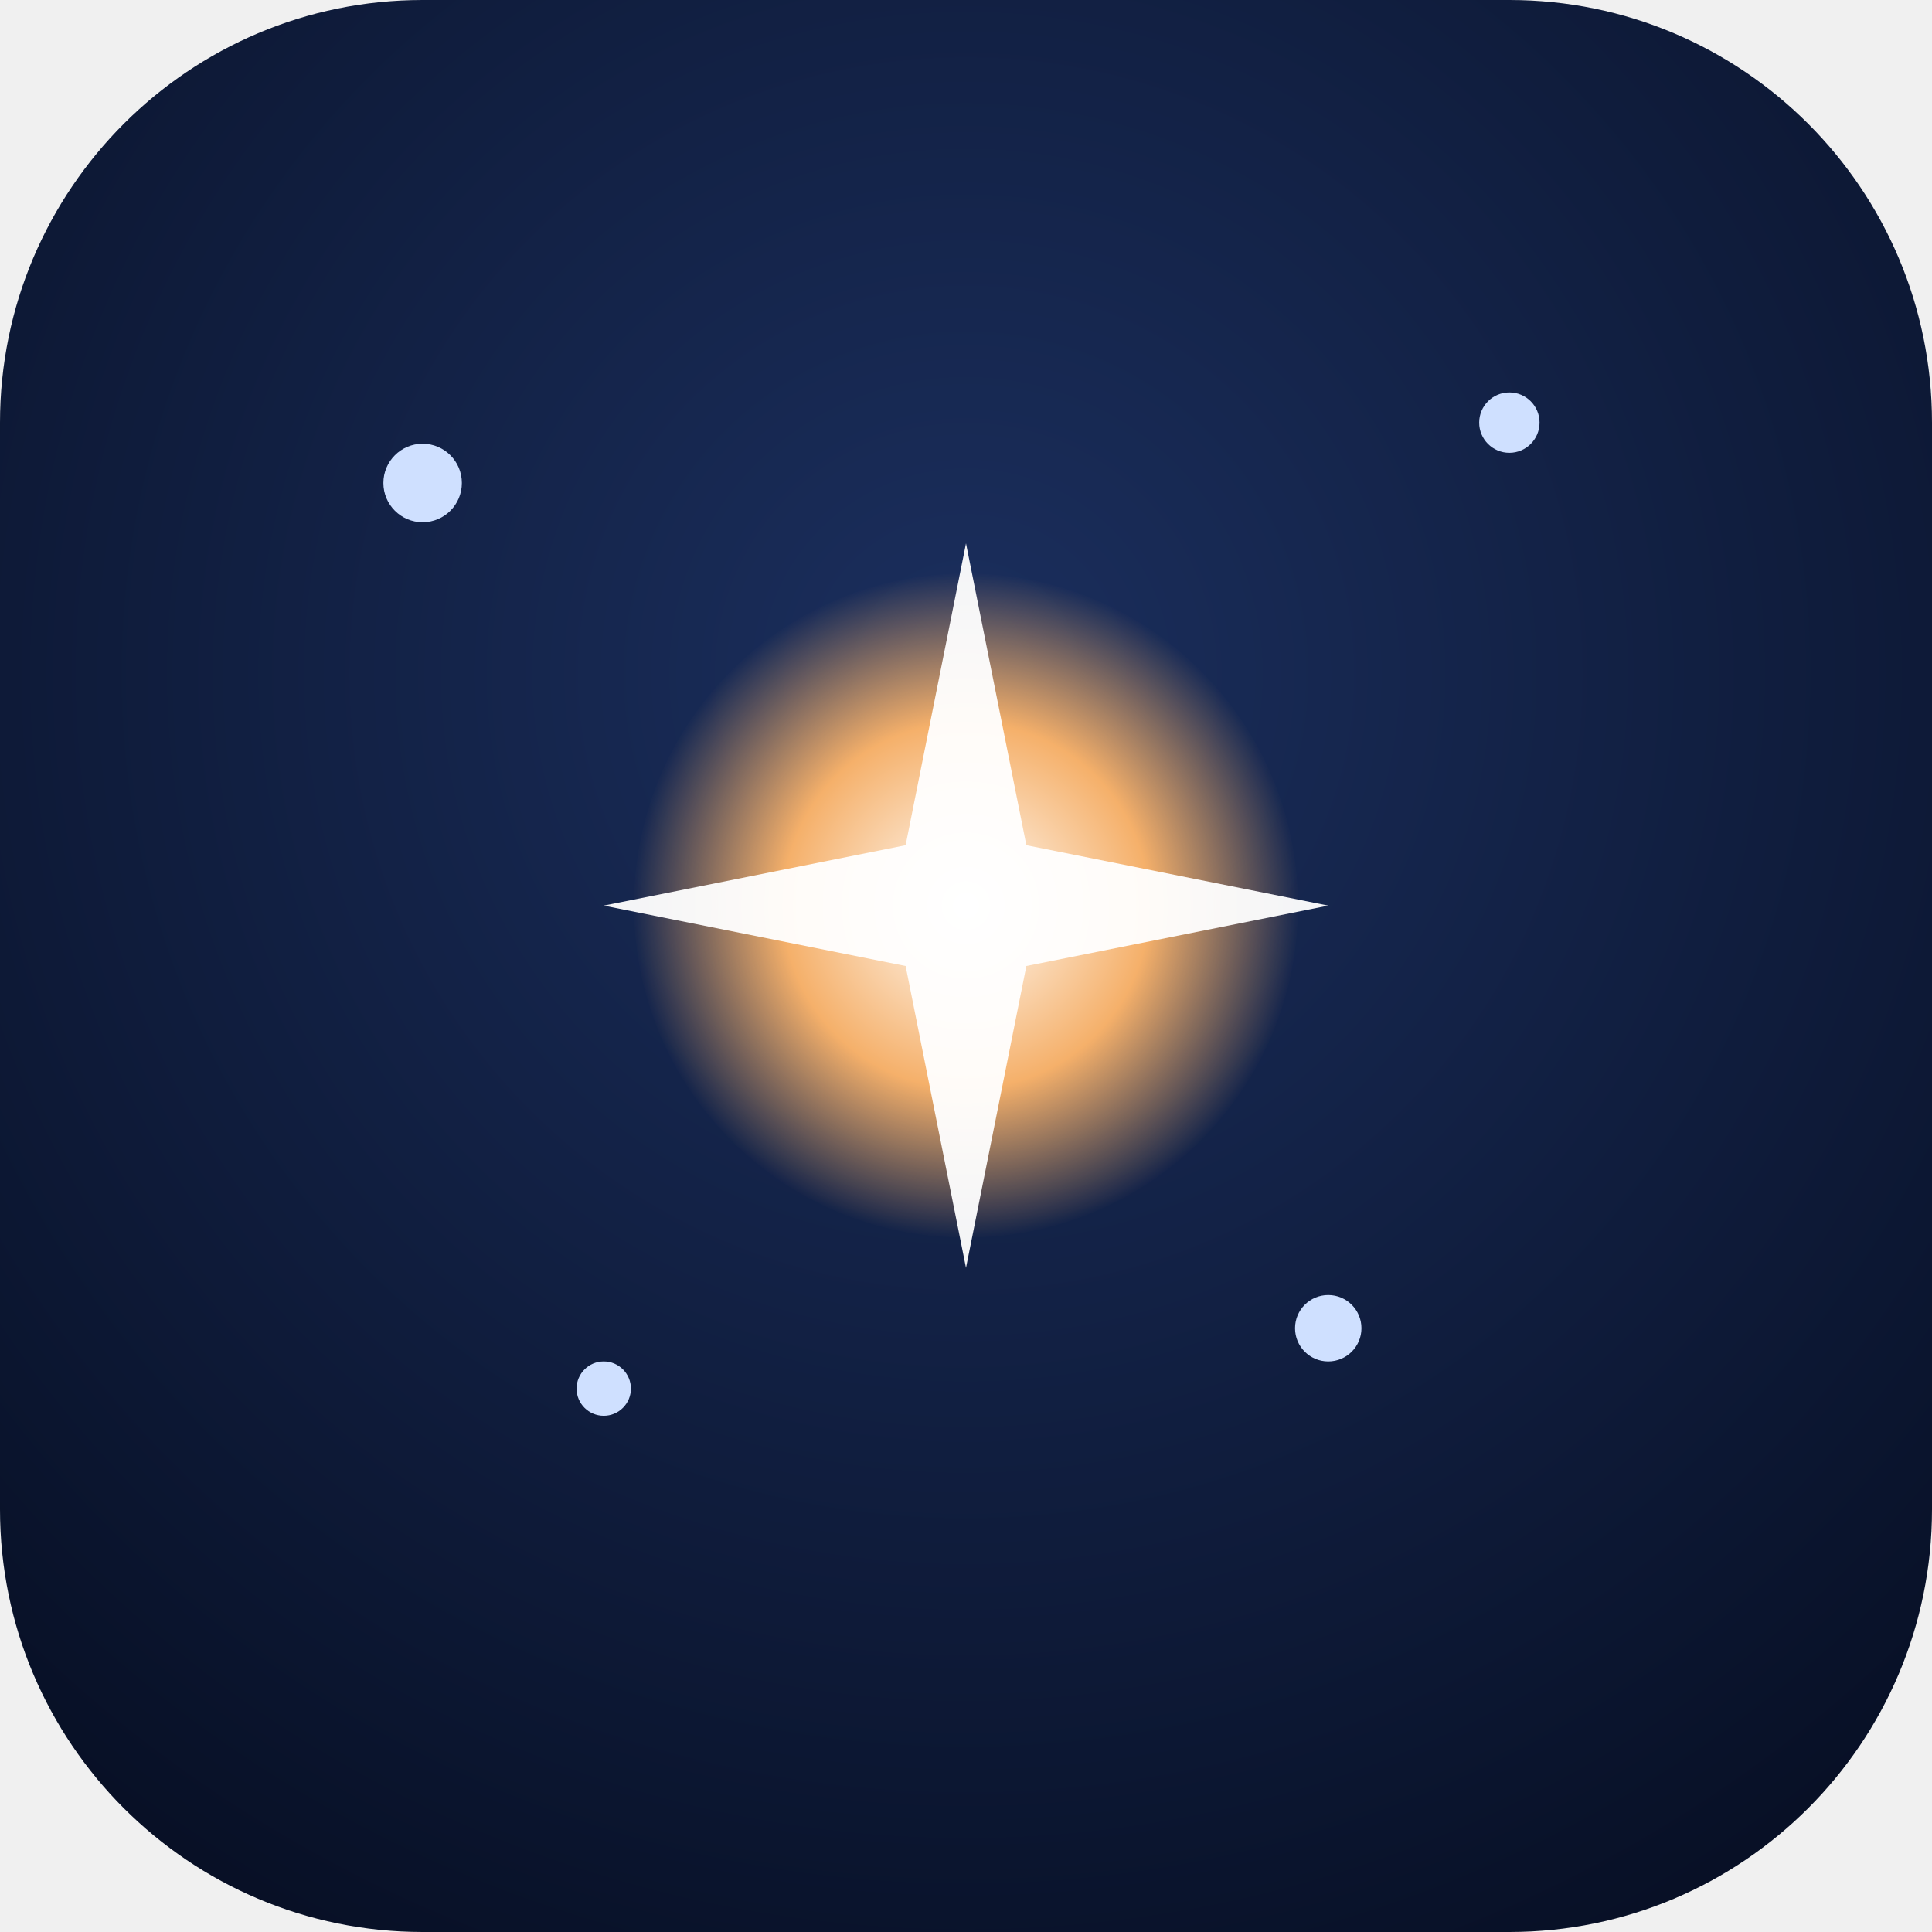
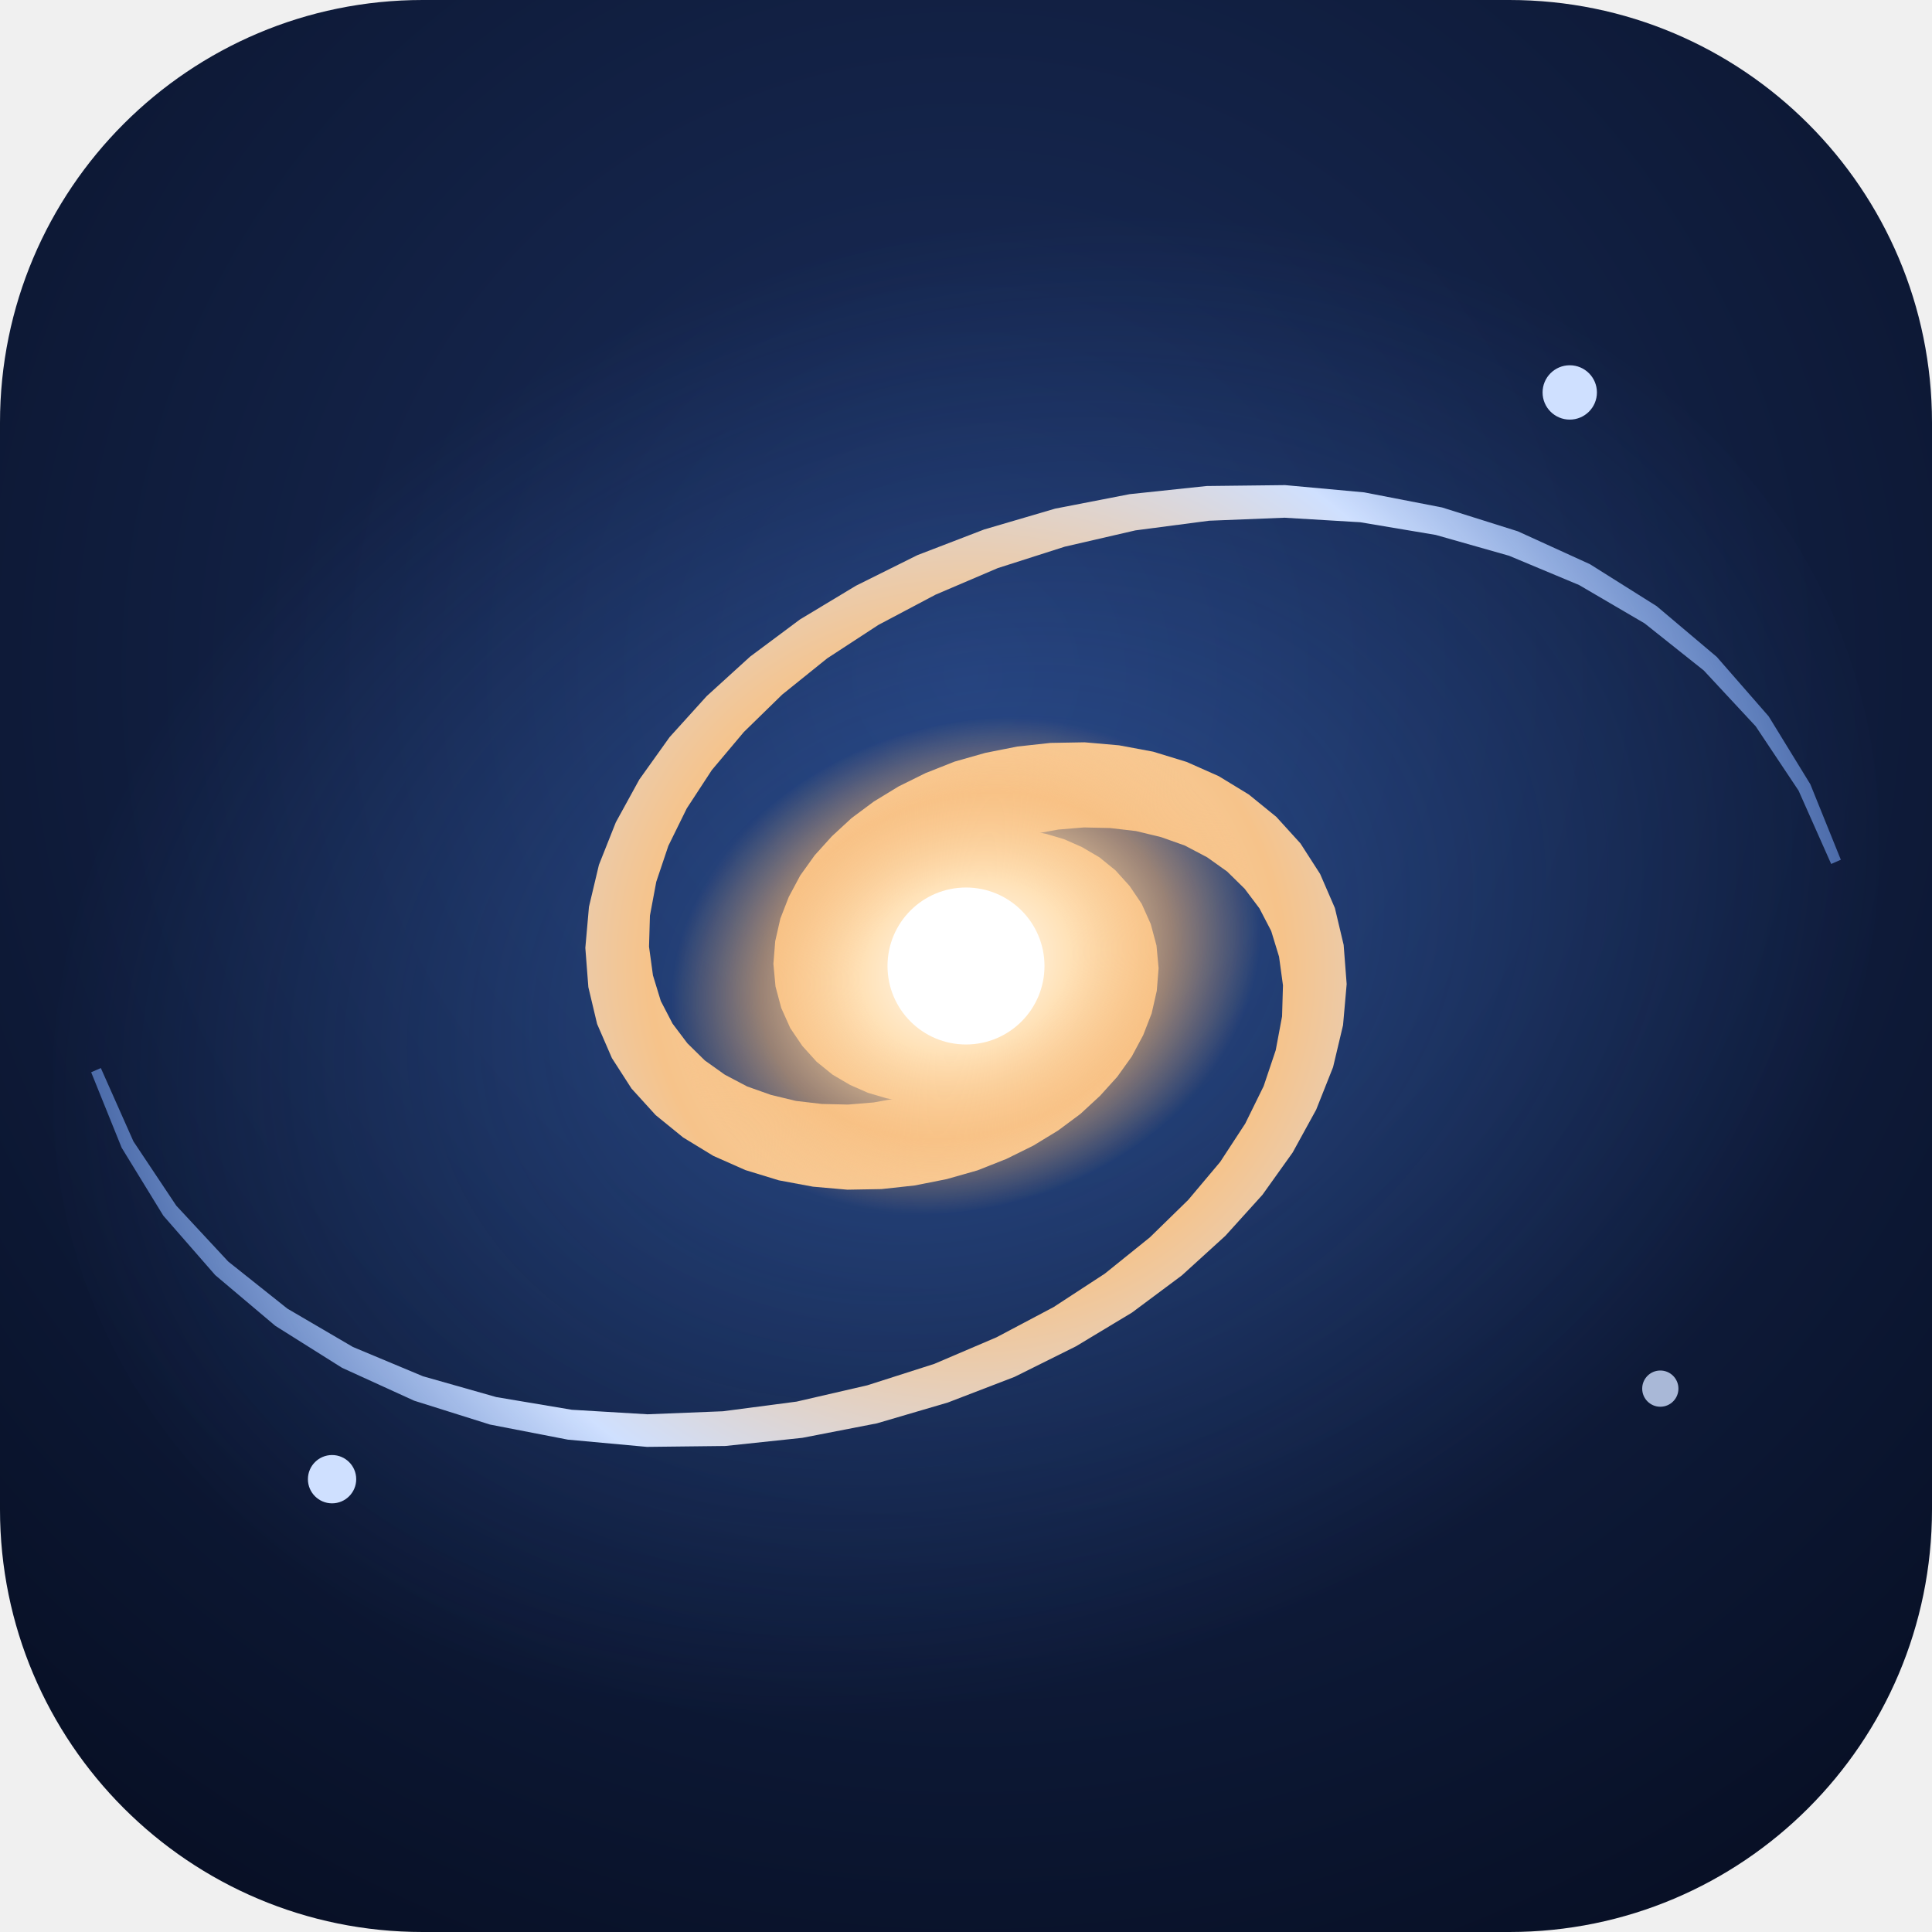
<svg xmlns="http://www.w3.org/2000/svg" viewBox="0 0 64 64" width="64" height="64">
  <defs>
+     <radialGradient id="core" cx="50%" cy="50%" r="50%">
+       <stop offset="0%" stop-color="#ffffff" />
+       <stop offset="35%" stop-color="#ffe2b8" />
+       <stop offset="70%" stop-color="#f6b46e" stop-opacity="0.55" />
+       <stop offset="100%" stop-color="#f6b46e" stop-opacity="0" />
+     </radialGradient>
+     <radialGradient id="armg" gradientUnits="userSpaceOnUse" cx="32" cy="32" r="30">
+       <stop offset="0%" stop-color="#ffe7c4" />
+       <stop offset="35%" stop-color="#f6c38a" />
+       <stop offset="65%" stop-color="#cfe0ff" />
+       <stop offset="100%" stop-color="#6f9ef5" stop-opacity="0.55" />
+     </radialGradient>
+     <radialGradient id="halo" cx="50%" cy="50%" r="50%">
+       <stop offset="0%" stop-color="#4f8ff7" stop-opacity="0.35" />
+       <stop offset="100%" stop-color="#4f8ff7" stop-opacity="0" />
+     </radialGradient>
    <radialGradient id="sky" cx="50%" cy="35%" r="75%">
      <stop offset="0%" stop-color="#1b2f5e" />
      <stop offset="100%" stop-color="#070f24" />
    </radialGradient>
-     <radialGradient id="star" cx="50%" cy="50%" r="50%">
-       <stop offset="0%" stop-color="#ffffff" />
-       <stop offset="55%" stop-color="#f5b06a" />
-       <stop offset="100%" stop-color="#f5b06a" stop-opacity="0" />
-     </radialGradient>
  </defs>
  <rect width="64" height="64" rx="14" fill="url(#sky)" />
-   <circle cx="14" cy="16" r="1.3" fill="#cfe0ff" />
-   <circle cx="50" cy="14" r="1" fill="#cfe0ff" />
-   <circle cx="44" cy="44" r="1.1" fill="#cfe0ff" />
-   <circle cx="20" cy="46" r="0.9" fill="#cfe0ff" />
-   <circle cx="32" cy="30" r="11" fill="url(#star)" />
-   <path d="M32 18 L34 28 L44 30 L34 32 L32 42 L30 32 L20 30 L30 28 Z" fill="#ffffff" opacity="0.95" />
+   <ellipse cx="32" cy="32" rx="31" ry="24" transform="rotate(-20 32 32)" fill="url(#halo)" />
+   <path d="M31.32 33.16 L31.30 33.08 L31.18 32.80 L31.12 32.51 L31.10 32.24 L31.13 31.99 L31.19 31.80 L31.27 31.66 L31.34 31.57 L31.39 31.54 L31.43 31.54 L31.43 31.58 L31.41 31.64 L31.35 31.71 L31.26 31.80 L31.15 31.88 L31.01 31.96 L30.86 32.03 L30.69 32.08 L30.52 32.13 L30.35 32.15 L30.18 32.16 L30.03 32.15 L29.89 32.13 L29.78 32.11 L29.68 32.08 L29.61 32.04 L29.54 32.00 L29.48 31.95 L29.42 31.87 L29.38 31.76 L29.35 31.59 L29.36 31.36 L29.42 31.08 L29.55 30.75 L29.76 30.39 L30.04 30.00 L30.41 29.59 L30.86 29.19 L31.40 28.80 L32.01 28.44 L32.69 28.11 L33.44 27.84 L34.23 27.63 L35.06 27.48 L35.91 27.41 L36.77 27.43 L37.63 27.53 L38.46 27.73 L39.25 28.01 L39.99 28.40 L40.65 28.87 L41.23 29.44 L41.72 30.09 L42.11 30.84 L42.37 31.69 L42.50 32.64 L42.47 33.67 L42.26 34.79 L41.86 35.98 L41.25 37.22 L40.42 38.49 L39.36 39.75 L38.09 40.99 L36.60 42.19 L34.90 43.30 L33.01 44.30 L30.95 45.18 L28.73 45.89 L26.39 46.43 L23.95 46.75 L21.45 46.85 L18.94 46.70 L16.44 46.28 L14.01 45.59 L11.69 44.62 L9.52 43.35 L7.56 41.79 L5.84 39.94 L4.42 37.81 L3.34 35.38 L3.02 35.52 L4.03 38.02 L5.41 40.27 L7.13 42.24 L9.12 43.92 L11.33 45.31 L13.72 46.40 L16.23 47.19 L18.81 47.69 L21.43 47.93 L24.03 47.90 L26.58 47.63 L29.05 47.15 L31.40 46.46 L33.61 45.61 L35.64 44.60 L37.50 43.48 L39.15 42.25 L40.59 40.94 L41.82 39.58 L42.82 38.18 L43.60 36.76 L44.16 35.35 L44.49 33.96 L44.61 32.60 L44.51 31.30 L44.22 30.08 L43.73 28.95 L43.08 27.94 L42.28 27.06 L41.37 26.32 L40.37 25.71 L39.31 25.24 L38.20 24.90 L37.07 24.69 L35.93 24.59 L34.80 24.61 L33.70 24.73 L32.64 24.94 L31.62 25.23 L30.66 25.61 L29.77 26.05 L28.95 26.55 L28.21 27.10 L27.56 27.70 L26.99 28.33 L26.51 29.00 L26.13 29.71 L25.85 30.43 L25.68 31.18 L25.62 31.93 L25.69 32.68 L25.88 33.39 L26.18 34.06 L26.58 34.65 L27.05 35.17 L27.58 35.60 L28.16 35.94 L28.75 36.20 L29.36 36.38 L29.97 36.50 L30.58 36.55 L31.17 36.54 L31.75 36.48 L32.31 36.38 L32.85 36.22 L33.37 36.02 L33.86 35.79 L34.32 35.51 L34.74 35.19 L35.14 34.84 L35.49 34.44 L35.80 34.00 L36.06 33.52 L36.25 32.99 L36.37 32.42 L36.40 31.82 L36.33 31.21 L36.16 30.62 L35.89 30.07 L35.69 29.74 Z" fill="url(#armg)" />
+   <path d="M32.68 30.84 L32.70 30.92 L32.82 31.20 L32.88 31.49 L32.90 31.76 L32.87 32.01 L32.81 32.20 L32.73 32.34 L32.66 32.43 L32.61 32.46 L32.57 32.46 L32.57 32.42 L32.59 32.36 L32.65 32.29 L32.74 32.20 L32.85 32.12 L32.99 32.04 L33.14 31.97 L33.31 31.92 L33.48 31.87 L33.65 31.85 L33.82 31.84 L33.97 31.85 L34.11 31.87 L34.22 31.89 L34.32 31.92 L34.39 31.96 L34.46 32.00 L34.52 32.05 L34.58 32.13 L34.62 32.24 L34.65 32.41 L34.64 32.64 L34.58 32.92 L34.45 33.25 L34.24 33.61 L33.96 34.00 L33.59 34.41 L33.14 34.81 L32.60 35.20 L31.99 35.56 L31.31 35.89 L30.56 36.16 L29.77 36.37 L28.94 36.52 L28.09 36.59 L27.23 36.57 L26.37 36.47 L25.54 36.27 L24.75 35.99 L24.01 35.60 L23.35 35.13 L22.77 34.56 L22.28 33.91 L21.89 33.16 L21.63 32.31 L21.50 31.36 L21.53 30.33 L21.74 29.21 L22.14 28.02 L22.75 26.78 L23.58 25.51 L24.64 24.25 L25.91 23.01 L27.40 21.81 L29.10 20.70 L30.99 19.70 L33.05 18.82 L35.27 18.11 L37.61 17.57 L40.05 17.25 L42.55 17.15 L45.06 17.30 L47.56 17.72 L49.99 18.41 L52.31 19.38 L54.48 20.65 L56.44 22.21 L58.16 24.06 L59.58 26.19 L60.66 28.62 L60.98 28.48 L59.97 25.98 L58.59 23.73 L56.87 21.76 L54.88 20.08 L52.67 18.69 L50.28 17.60 L47.77 16.81 L45.19 16.31 L42.57 16.07 L39.97 16.10 L37.42 16.37 L34.95 16.85 L32.60 17.54 L30.39 18.39 L28.36 19.40 L26.50 20.52 L24.85 21.75 L23.41 23.06 L22.18 24.42 L21.18 25.82 L20.40 27.24 L19.84 28.65 L19.51 30.04 L19.39 31.40 L19.49 32.70 L19.78 33.92 L20.27 35.05 L20.92 36.06 L21.72 36.94 L22.63 37.68 L23.63 38.29 L24.69 38.76 L25.80 39.10 L26.93 39.31 L28.07 39.41 L29.20 39.39 L30.30 39.27 L31.36 39.06 L32.38 38.77 L33.34 38.39 L34.23 37.95 L35.05 37.45 L35.79 36.90 L36.44 36.30 L37.01 35.67 L37.49 35.00 L37.87 34.29 L38.15 33.57 L38.32 32.82 L38.38 32.07 L38.31 31.32 L38.12 30.61 L37.82 29.94 L37.42 29.35 L36.95 28.83 L36.42 28.40 L35.84 28.06 L35.25 27.80 L34.64 27.62 L34.03 27.50 L33.42 27.45 L32.83 27.46 L32.25 27.52 L31.69 27.62 L31.15 27.78 L30.63 27.98 L30.14 28.21 L29.68 28.49 L29.26 28.81 L28.86 29.16 L28.51 29.56 L28.20 30.00 L27.94 30.48 L27.75 31.01 L27.63 31.58 L27.60 32.18 L27.67 32.79 L27.84 33.38 L28.11 33.93 L28.31 34.26 Z" fill="url(#armg)" />
+   <ellipse cx="32" cy="32" rx="10" ry="8" transform="rotate(-20 32 32)" fill="url(#core)" />
+   <circle cx="32" cy="32" r="2.6" fill="#fff" />
+   <circle cx="52" cy="13" r="0.9" fill="#cfe0ff" />
+   <circle cx="11" cy="49" r="0.8" fill="#cfe0ff" />
+   <circle cx="55" cy="46" r="0.6" fill="#cfe0ff" opacity="0.8" />
</svg>
